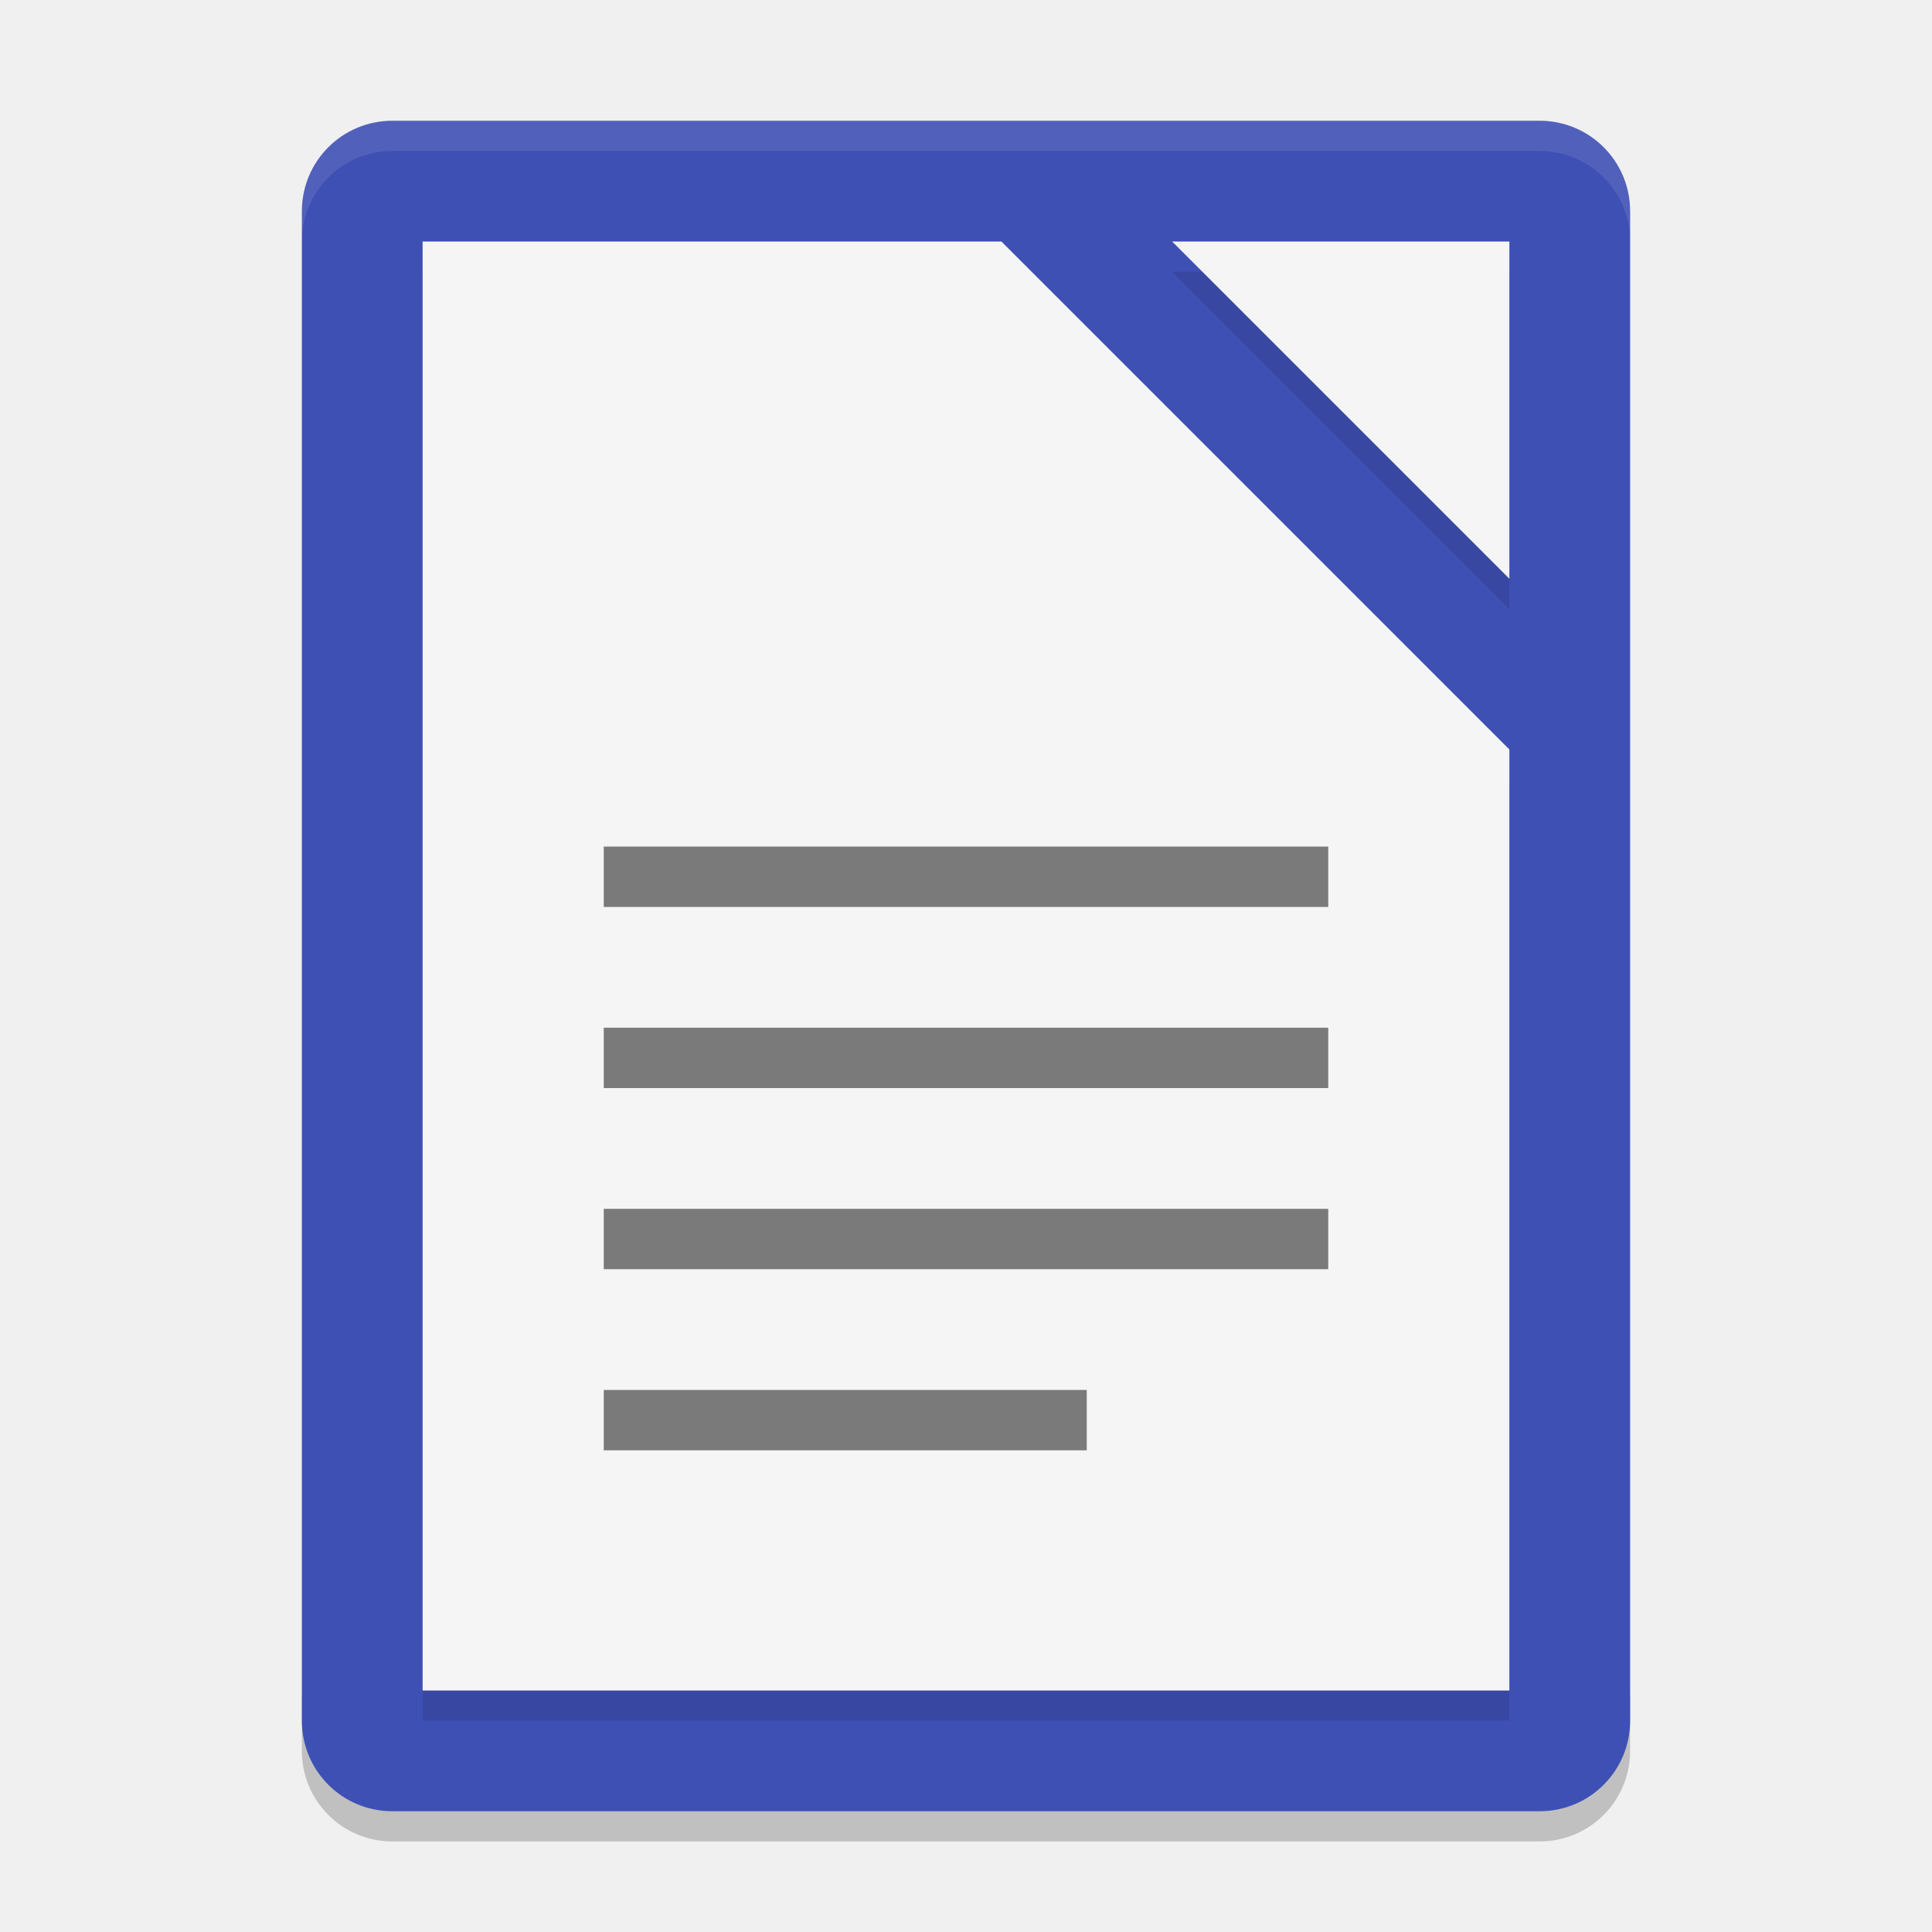
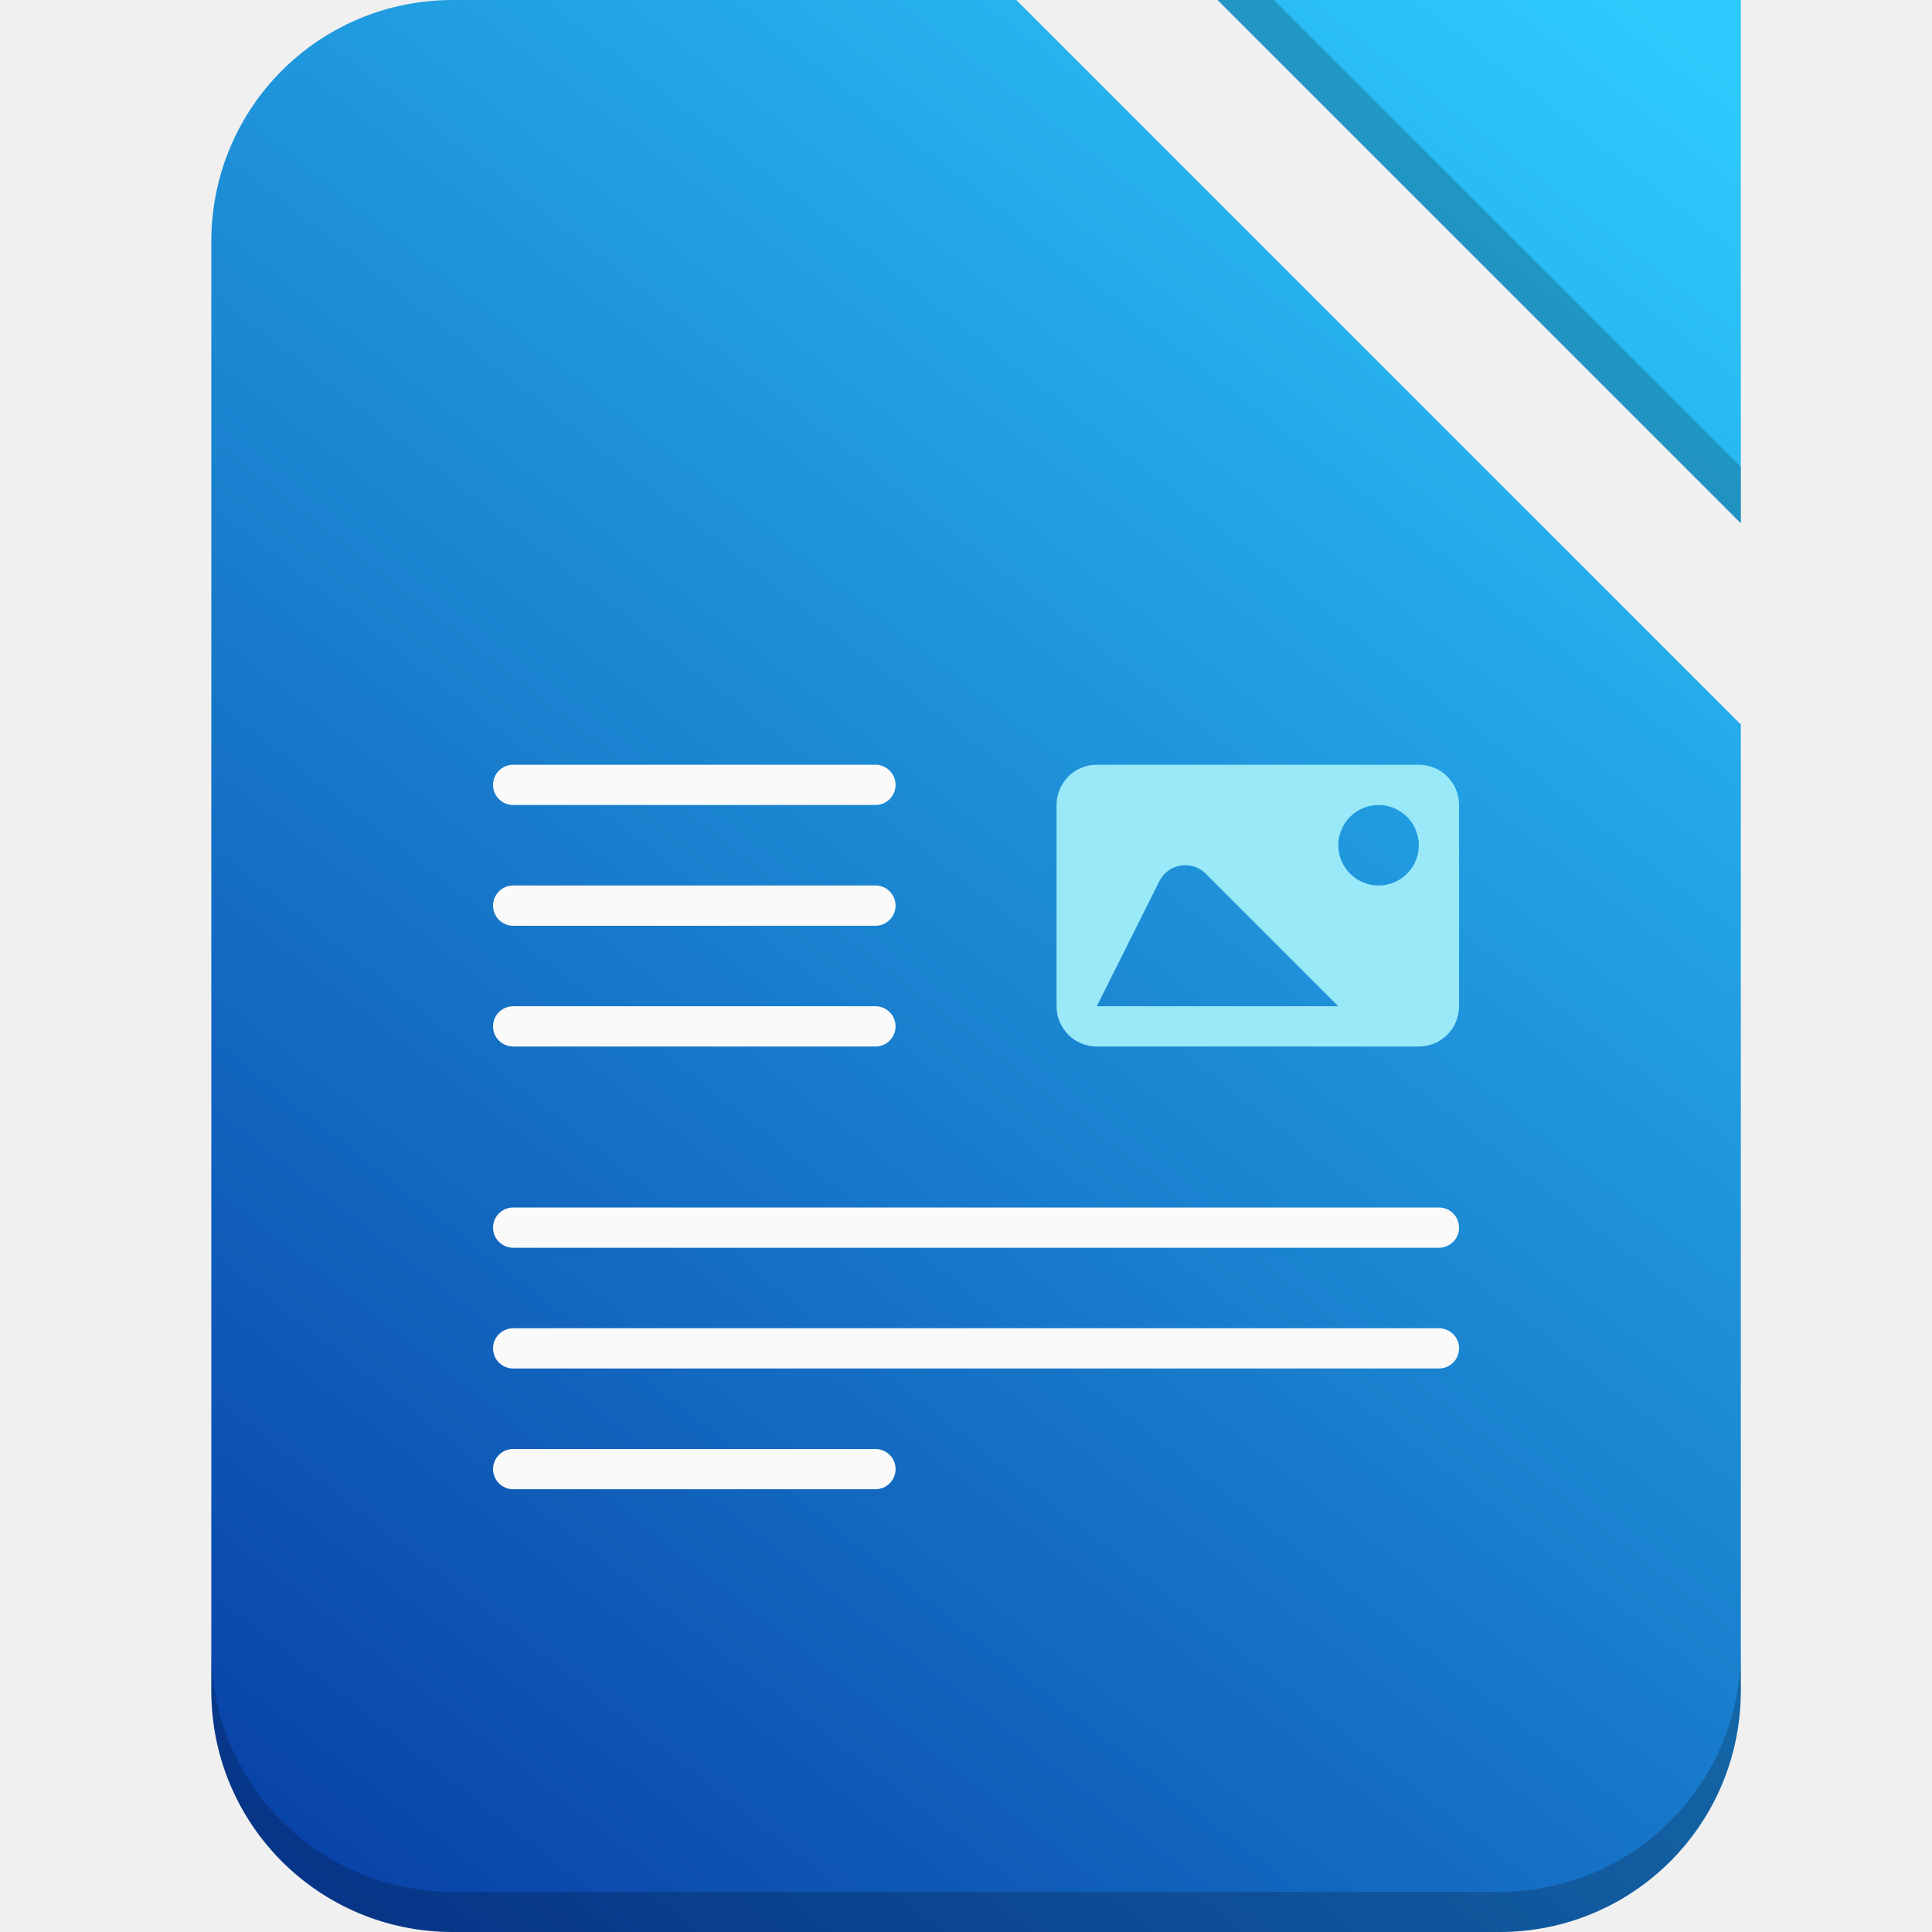
<svg xmlns="http://www.w3.org/2000/svg" width="64" height="64" version="1">
-   <path style="opacity:0.2" d="m 10,56 0,2 c 0,1.662 1.338,3 3,3 l 38,0 c 1.662,0 3,-1.338 3,-3 l 0,-2 c 0,1.662 -1.338,3 -3,3 l -38,0 c -1.662,0 -3,-1.338 -3,-3 z" />
-   <path style="fill:#3e50b4" d="M 54,57 54,7 C 54,5.338 52.662,4 51,4 L 13,4 c -1.662,0 -3,1.338 -3,3 l 0,50 c 0,1.662 1.338,3 3,3 l 38,0 c 1.662,0 3,-1.338 3,-3 z" />
-   <path style="opacity:0.1" d="M 14,9 14,57 50,57 50,25.828 33.172,9 14,9 Z M 38.828,9 50,20.172 50,9 38.828,9 Z" />
-   <path style="fill:#f5f5f5" d="M 14,8 14,56 50,56 50,24.828 33.172,8 14,8 Z M 38.828,8 50,19.172 50,8 38.828,8 Z" />
-   <path style="opacity:0.1;fill:#ffffff" d="M 13 4 C 11.338 4 10 5.338 10 7 L 10 8 C 10 6.338 11.338 5 13 5 L 51 5 C 52.662 5 54 6.338 54 8 L 54 7 C 54 5.338 52.662 4 51 4 L 13 4 z" />
-   <path style="opacity:0.5" d="m 20,48.044 0,-2 16,0 0,2 z m 0,-6 0,-2 24,0 0,2 z m 0,-6 0,-2 24,0 0,2 z m 0,-6 0,-2 24,0 0,2 z" />
+   <path fill-rule="evenodd" clip-rule="evenodd" d="M15 0C10.568 0 7 3.568 7 8V56C7 60.432 10.568 64 15 64H49.667C54.099 64 57.667 60.432 57.667 56V24L33.667 0H15ZM40.333 0L57.667 17.333V0H40.333Z" fill="url(#paint0_linear_2_47)" />
+   <path d="M29 48H17C16.632 48 16.333 48.298 16.333 48.667C16.333 49.035 16.632 49.333 17 49.333H29C29.368 49.333 29.667 49.035 29.667 48.667C29.667 48.298 29.368 48 29 48Z" fill="#FAFAFA" />
+   <path d="M29 25.333H17C16.632 25.333 16.333 25.632 16.333 26C16.333 26.368 16.632 26.667 17 26.667H29C29.368 26.667 29.667 26.368 29.667 26C29.667 25.632 29.368 25.333 29 25.333Z" fill="#FAFAFA" />
+   <path d="M29 29.333H17C16.632 29.333 16.333 29.632 16.333 30C16.333 30.368 16.632 30.667 17 30.667H29C29.368 30.667 29.667 30.368 29.667 30C29.667 29.632 29.368 29.333 29 29.333Z" fill="#FAFAFA" />
+   <path d="M29 33.333H17C16.632 33.333 16.333 33.632 16.333 34C16.333 34.368 16.632 34.667 17 34.667H29C29.368 34.667 29.667 34.368 29.667 34C29.667 33.632 29.368 33.333 29 33.333Z" fill="#FAFAFA" />
+   <path d="M47.667 44H17C16.632 44 16.333 44.298 16.333 44.667C16.333 45.035 16.632 45.333 17 45.333H47.667C48.035 45.333 48.333 45.035 48.333 44.667C48.333 44.298 48.035 44 47.667 44Z" fill="#FAFAFA" />
+   <path d="M47.667 40H17C16.632 40 16.333 40.298 16.333 40.667C16.333 41.035 16.632 41.333 17 41.333H47.667C48.035 41.333 48.333 41.035 48.333 40.667C48.333 40.298 48.035 40 47.667 40Z" fill="#FAFAFA" />
+   <path fill-rule="evenodd" clip-rule="evenodd" d="M36.333 25.333C35.595 25.333 35 25.928 35 26.667V33.333C35 34.072 35.595 34.667 36.333 34.667H47C47.739 34.667 48.333 34.072 48.333 33.333V26.667C48.333 25.928 47.739 25.333 47 25.333H36.333ZM45.667 26.667C46.02 26.667 46.359 26.807 46.609 27.057C46.859 27.307 47 27.646 47 28C47 28.354 46.859 28.693 46.609 28.943C46.359 29.193 46.02 29.333 45.667 29.333C45.313 29.333 44.974 29.193 44.724 28.943C44.474 28.693 44.333 28.354 44.333 28C44.333 27.646 44.474 27.307 44.724 27.057C44.974 26.807 45.313 26.667 45.667 26.667ZM39.24 28.662C39.37 28.658 39.499 28.682 39.62 28.73C39.741 28.778 39.851 28.851 39.943 28.943L44.333 33.333H36.333L38.404 29.193C38.482 29.037 38.601 28.905 38.748 28.811C38.895 28.718 39.065 28.666 39.24 28.662Z" fill="#9AE9F9" />
+   <path fill-rule="evenodd" clip-rule="evenodd" d="M7 54.667V56C7 60.432 10.568 64 15 64H49.667C54.099 64 57.667 60.432 57.667 56V54.667C57.667 59.099 54.099 62.667 49.667 62.667H15C10.568 62.667 7 59.099 7 54.667Z" fill="black" fill-opacity="0.199" />
+   <path fill-rule="evenodd" clip-rule="evenodd" d="M40.333 0L57.667 17.333V15.467L42.2 0H40.333Z" fill="black" fill-opacity="0.198" />
+   <defs>
+     <linearGradient id="paint0_linear_2_47" x1="8.333" y1="62.667" x2="56.333" y2="1.333" gradientUnits="userSpaceOnUse">
+       <stop stop-color="#083FA6" />
+       <stop offset="1" stop-color="#2DCBFD" />
+     </linearGradient>
+   </defs>
</svg>
